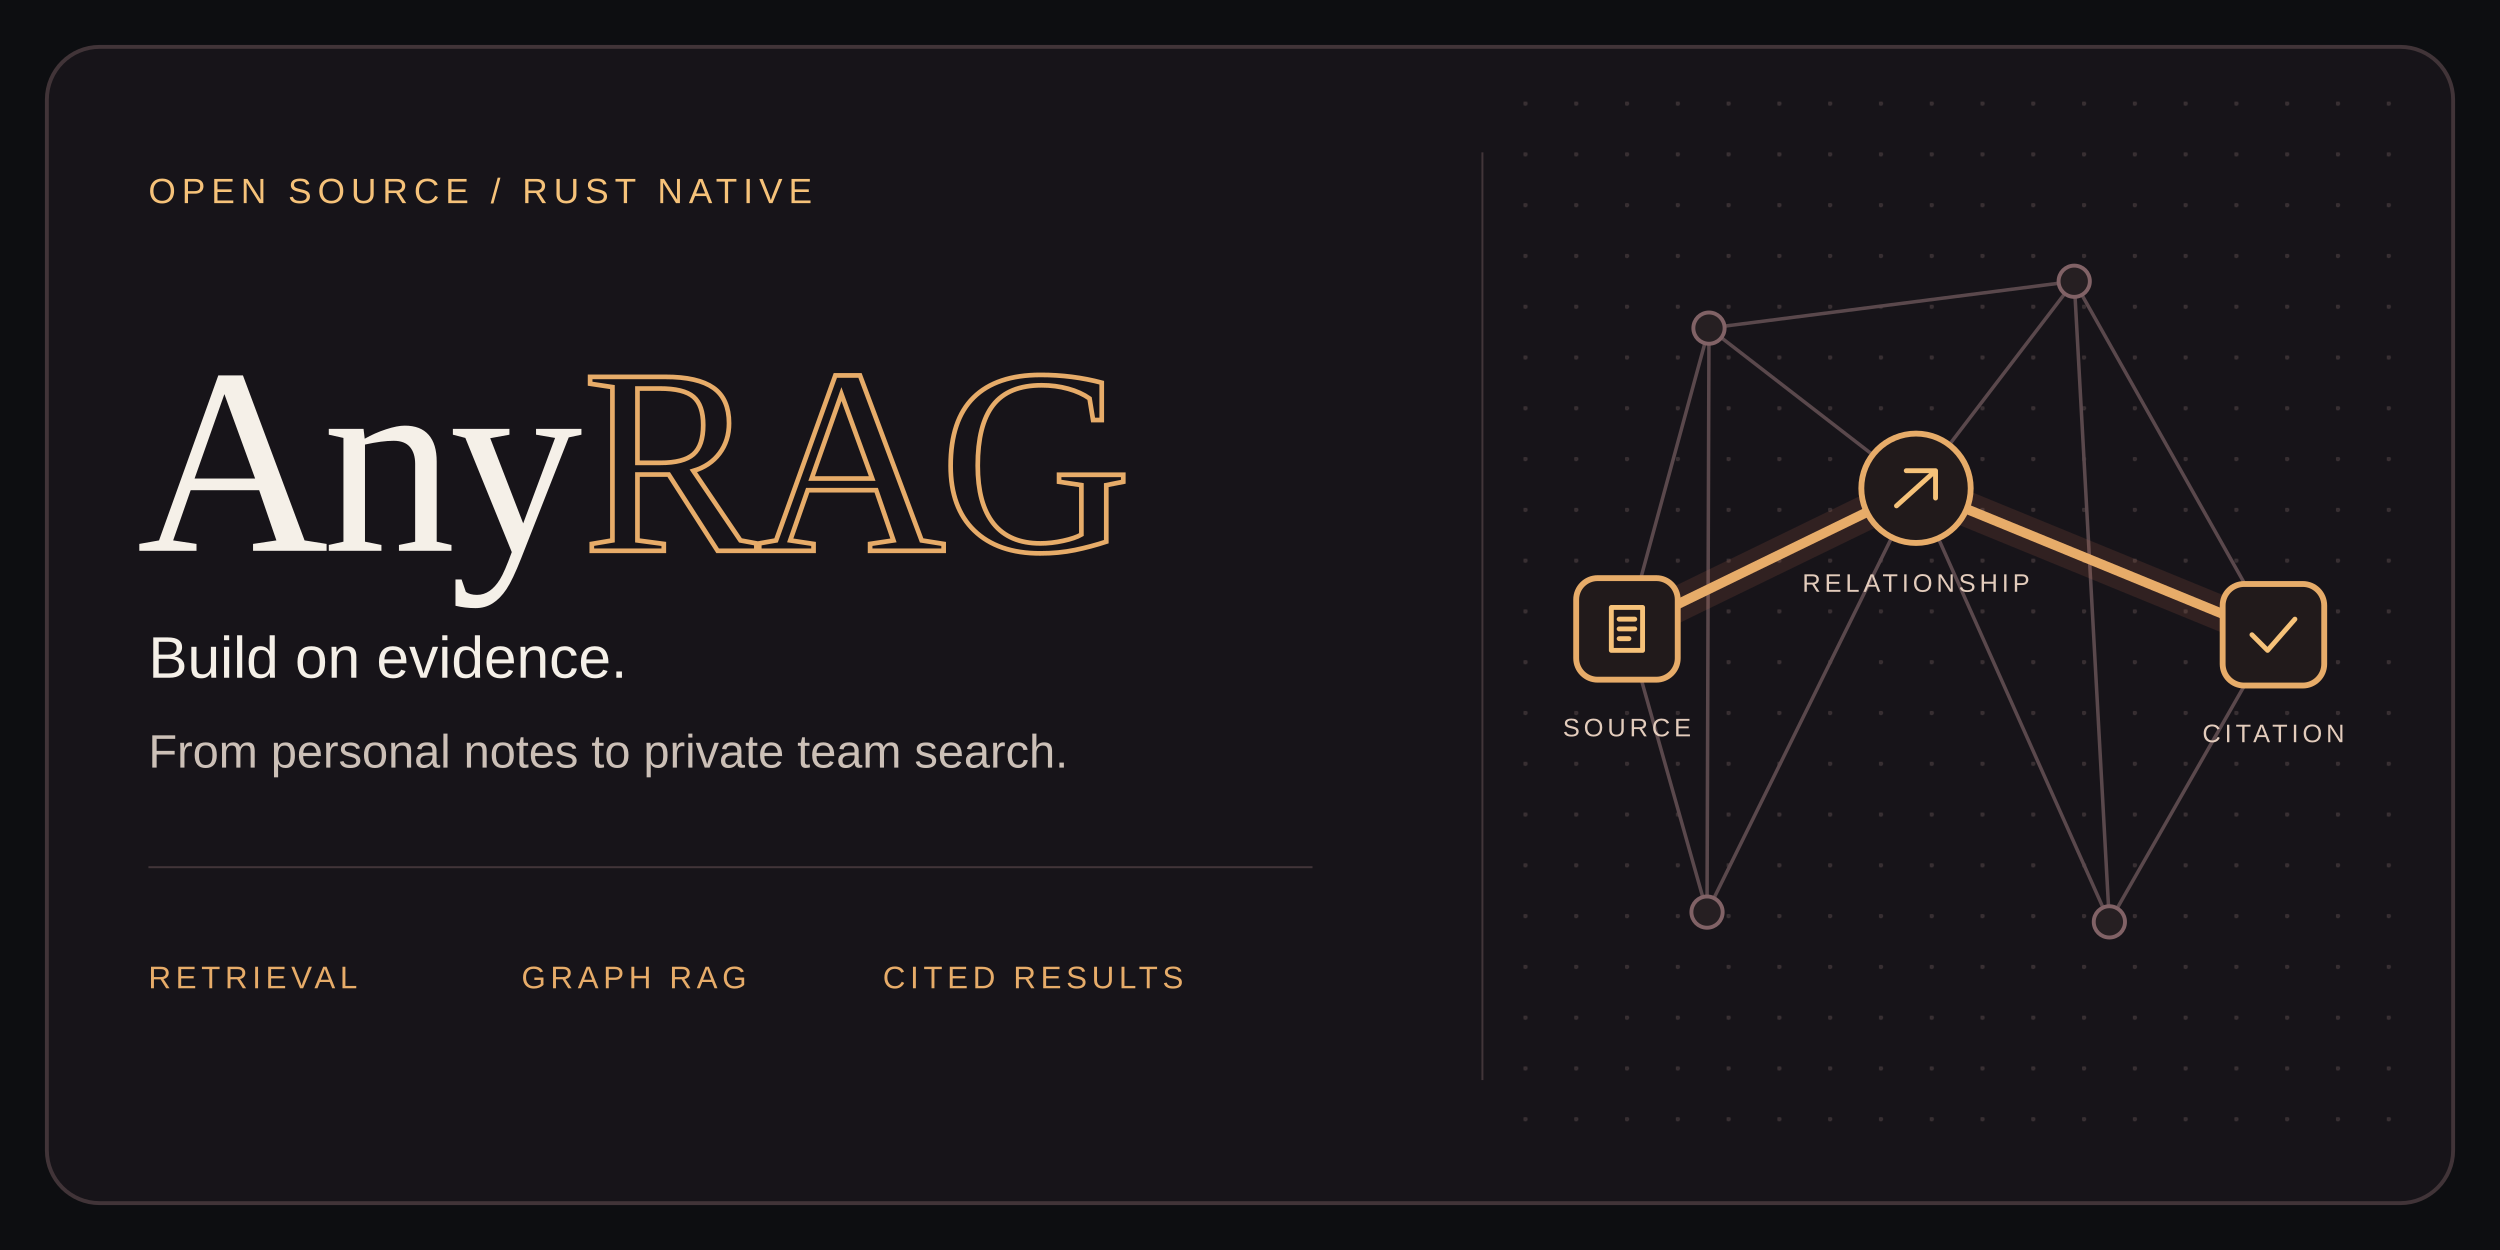
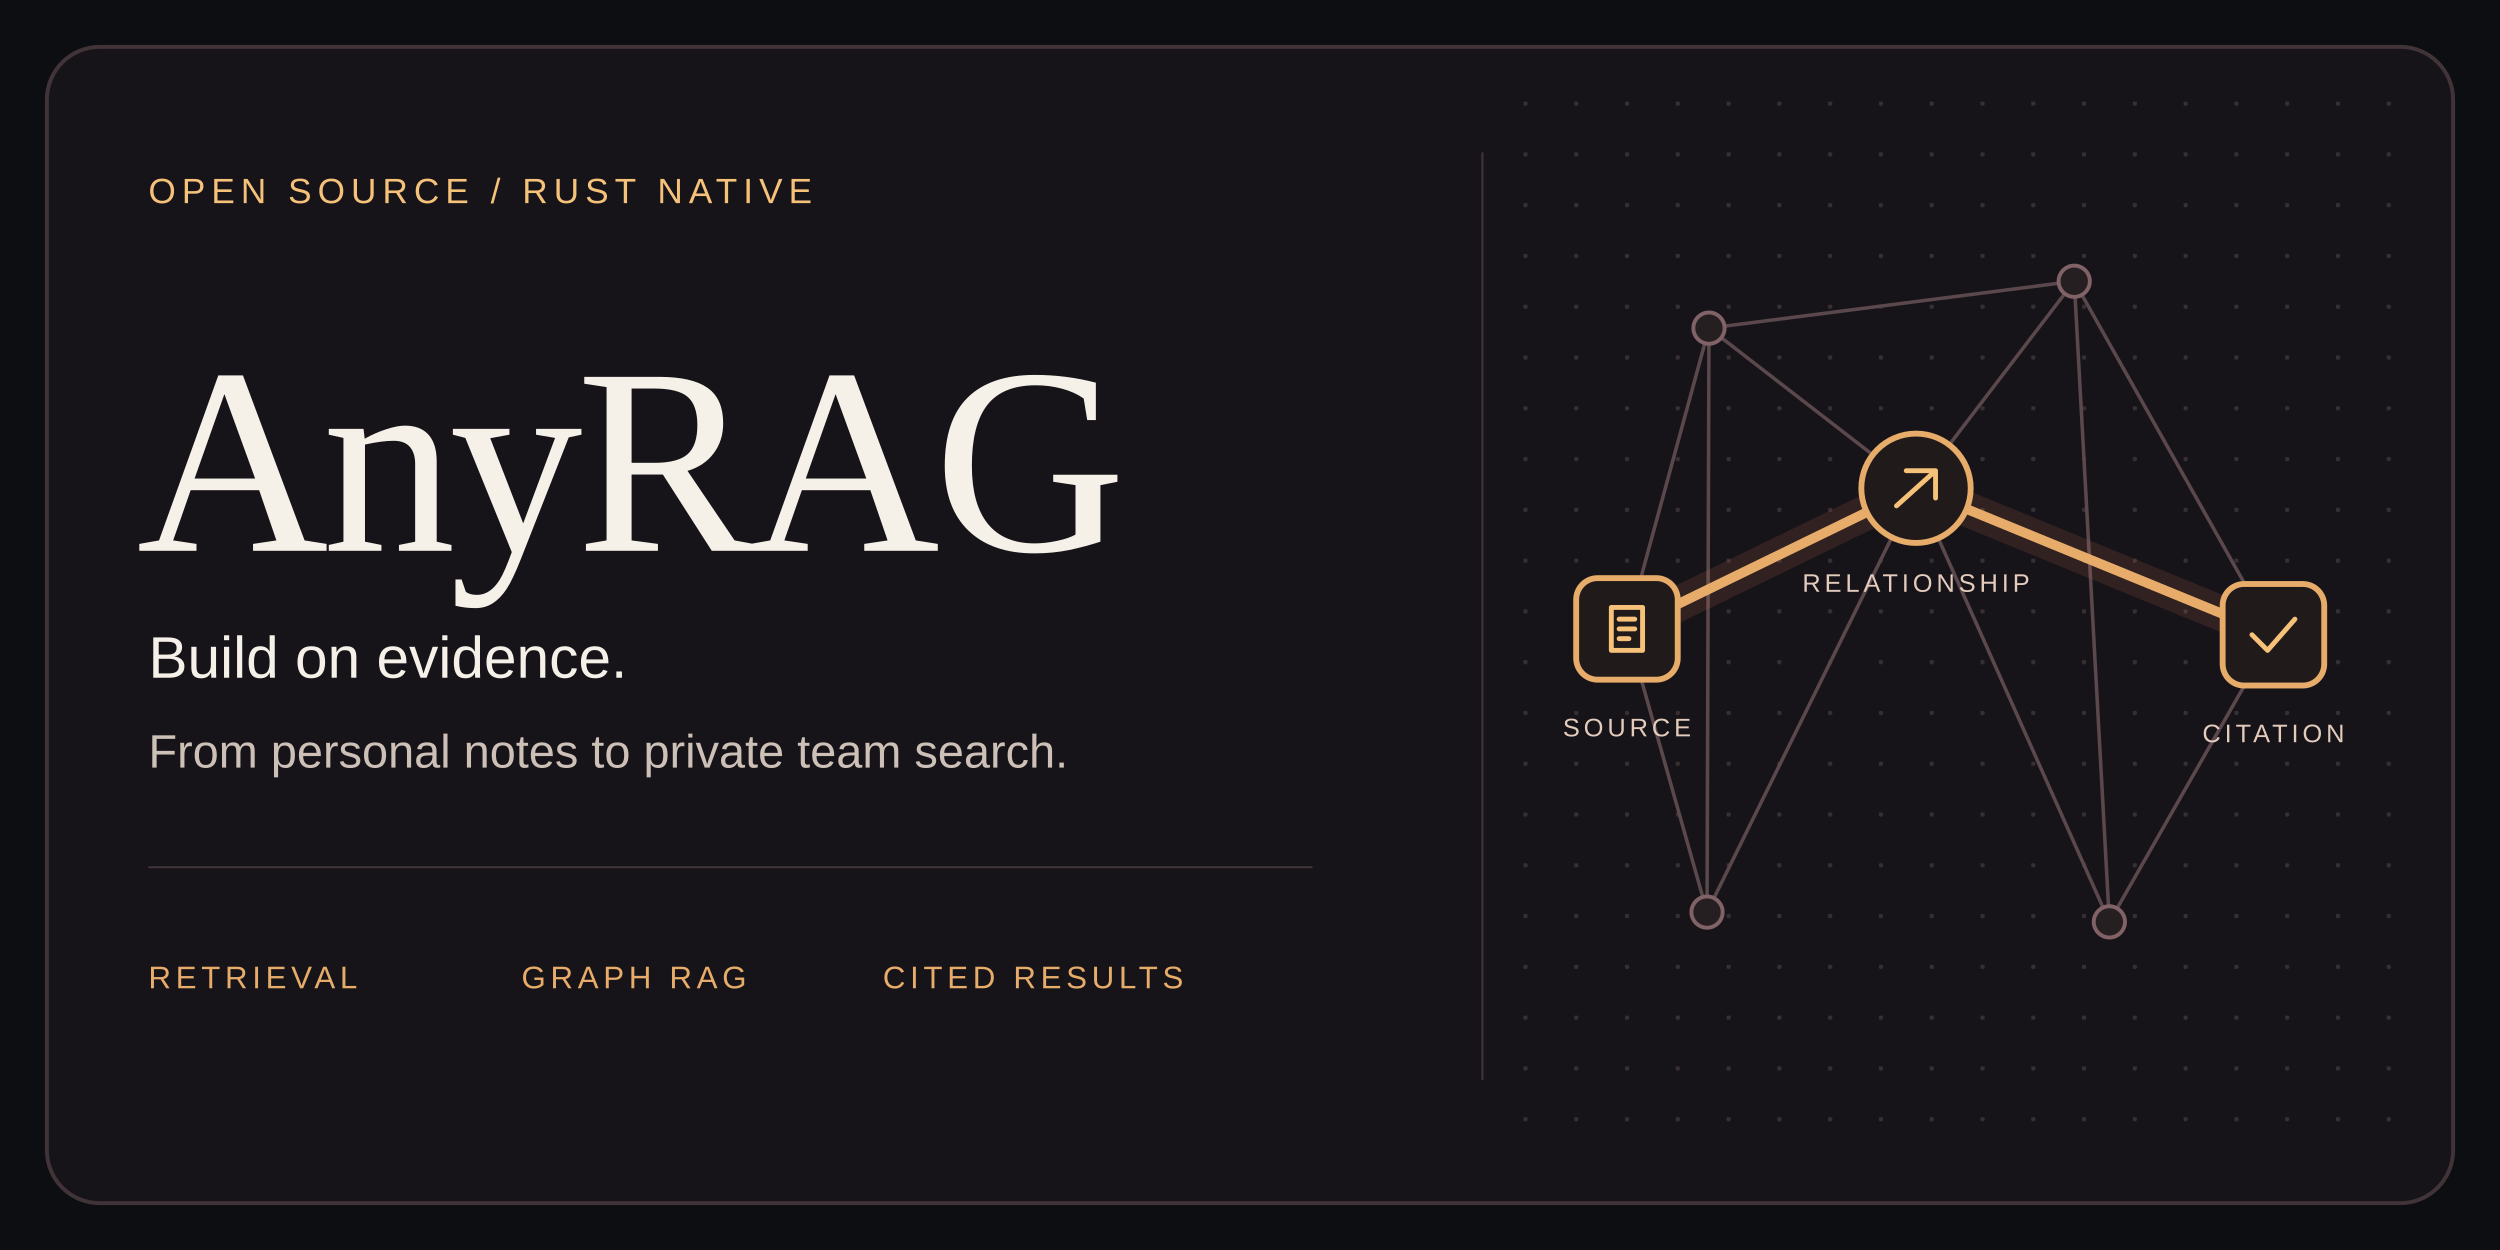
<svg xmlns="http://www.w3.org/2000/svg" width="1280" height="640" viewBox="0 0 1280 640" role="img" aria-labelledby="title desc">
  <defs>
    <pattern id="grid" width="26" height="26" patternUnits="userSpaceOnUse">
      <circle cx="1" cy="1" r="1.2" fill="#746261" opacity=".34" />
    </pattern>
  </defs>
  <rect width="1280" height="640" fill="#0d0e11" />
  <rect x="24" y="24" width="1232" height="592" rx="27" fill="#171419" stroke="#413438" stroke-width="2" />
  <rect x="759" y="46" width="474" height="548" rx="14" fill="url(#grid)" />
  <path d="M759 78V553" stroke="#423539" />
  <g font-family="Georgia,'Times New Roman',serif" font-weight="400" letter-spacing="-3">
-     <text x="70" y="282" font-size="136" fill="#f5f0e8">Any<tspan fill="none" stroke="#e7ac69" stroke-width="2.4">RAG</tspan>
-     </text>
+     <text x="70" y="282" font-size="136" fill="#f5f0e8">AnyRAG</text>
  </g>
  <g font-family="Arial,Helvetica,sans-serif">
    <text x="76" y="104" font-size="18" letter-spacing="3.1" fill="#f6c279">OPEN SOURCE / RUST NATIVE</text>
    <text x="76" y="347" font-size="30" fill="#f5f0e8">Build on evidence.</text>
    <text x="76" y="393" font-size="24" fill="#ccc0b7">From personal notes to private team search.</text>
    <path d="M76 444H672" stroke="#423539" />
    <text x="76" y="506" font-size="16" letter-spacing="2.4" fill="#e7ac69">RETRIEVAL</text>
    <text x="267" y="506" font-size="16" letter-spacing="2.4" fill="#e7ac69">GRAPH RAG</text>
    <text x="452" y="506" font-size="16" letter-spacing="2.4" fill="#e7ac69">CITED RESULTS</text>
  </g>
  <g fill="none" stroke="#5a484c" stroke-width="1.8">
    <path d="M833 322L875 168L981 250L1062 144L1164 325L1080 472L981 250L874 467Z" />
    <path d="M875 168L874 467M1062 144L1080 472M875 168L1062 144" />
  </g>
  <path d="M833 322L981 250L1164 325" fill="none" stroke="#d47253" stroke-width="18" opacity=".14" />
  <path d="M833 322L981 250L1164 325" fill="none" stroke="#e7ac69" stroke-width="5" stroke-linecap="round" />
  <g fill="#261f22" stroke="#816266" stroke-width="2">
    <circle cx="875" cy="168" r="8" />
    <circle cx="1062" cy="144" r="8" />
    <circle cx="874" cy="467" r="8" />
    <circle cx="1080" cy="472" r="8" />
  </g>
  <g fill="#211a1b" stroke="#e7ac69" stroke-width="3">
    <rect x="807" y="296" width="52" height="52" rx="11" />
    <circle cx="981" cy="250" r="28" />
    <rect x="1138" y="299" width="52" height="52" rx="11" />
  </g>
  <g fill="none" stroke="#f6c279" stroke-width="2.5" stroke-linecap="round" stroke-linejoin="round">
    <path d="M825 311h16v22h-16zM829 317h8m-8 5h8m-8 5h5" />
    <path d="M971 259l20-18m-15 0h15v14" />
    <path d="M1153 325l8 8 14-16" />
  </g>
  <g font-family="Arial,Helvetica,sans-serif" font-size="13" letter-spacing="2" fill="#e3ccbc" text-anchor="middle">
    <text x="833" y="377">SOURCE</text>
    <text x="981" y="303">RELATIONSHIP</text>
    <text x="1164" y="380">CITATION</text>
  </g>
</svg>
